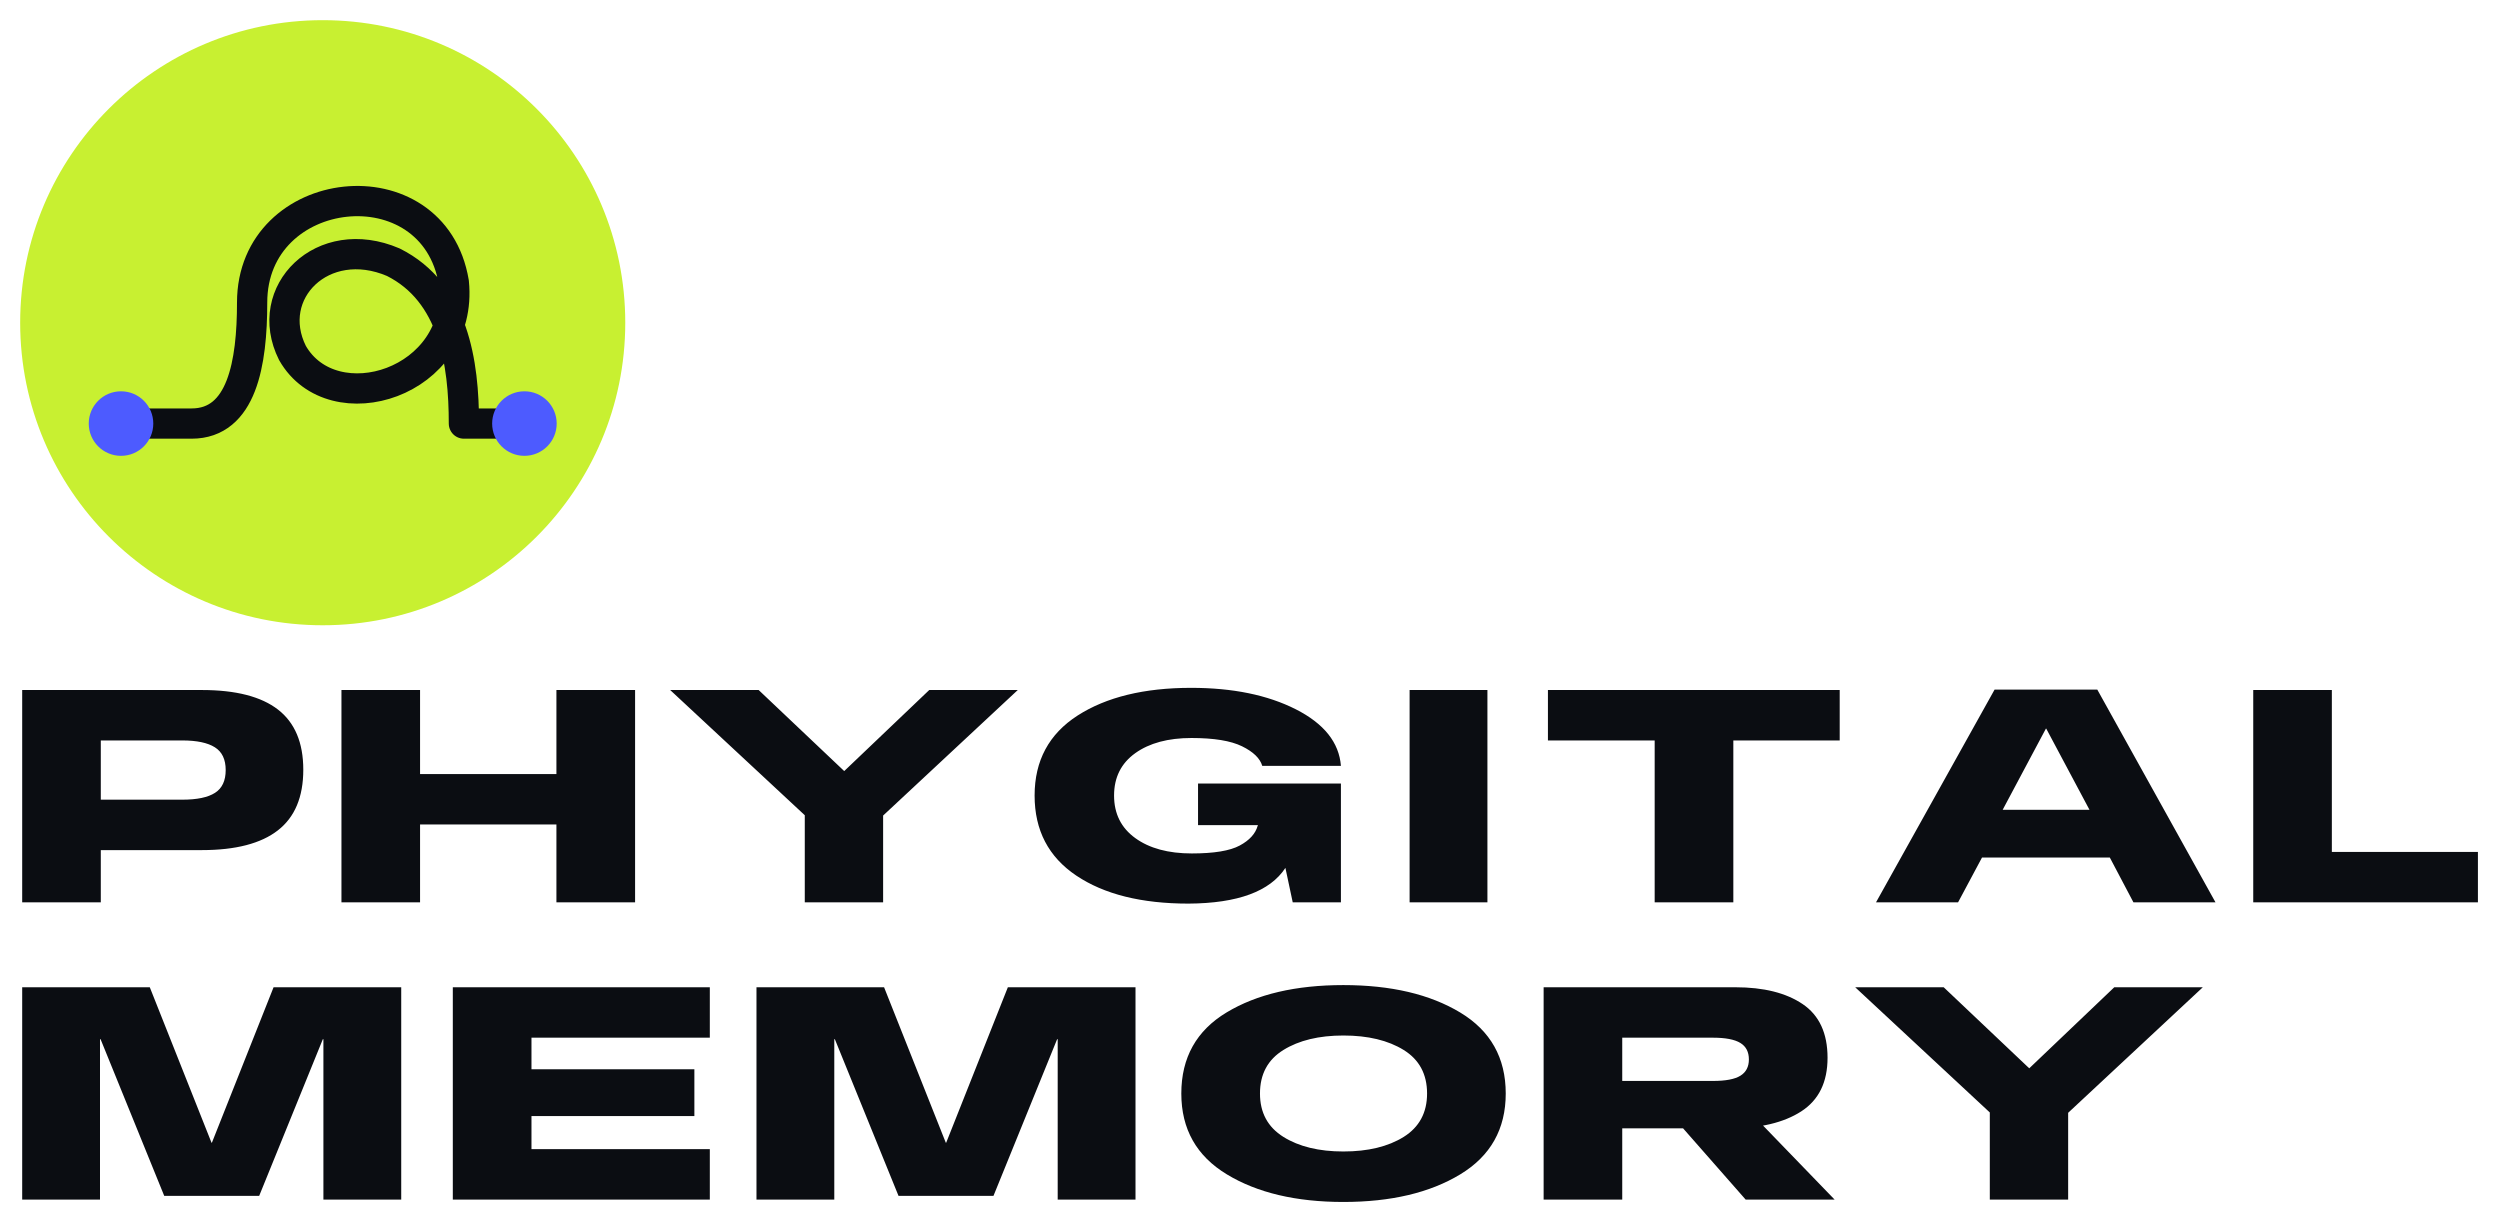
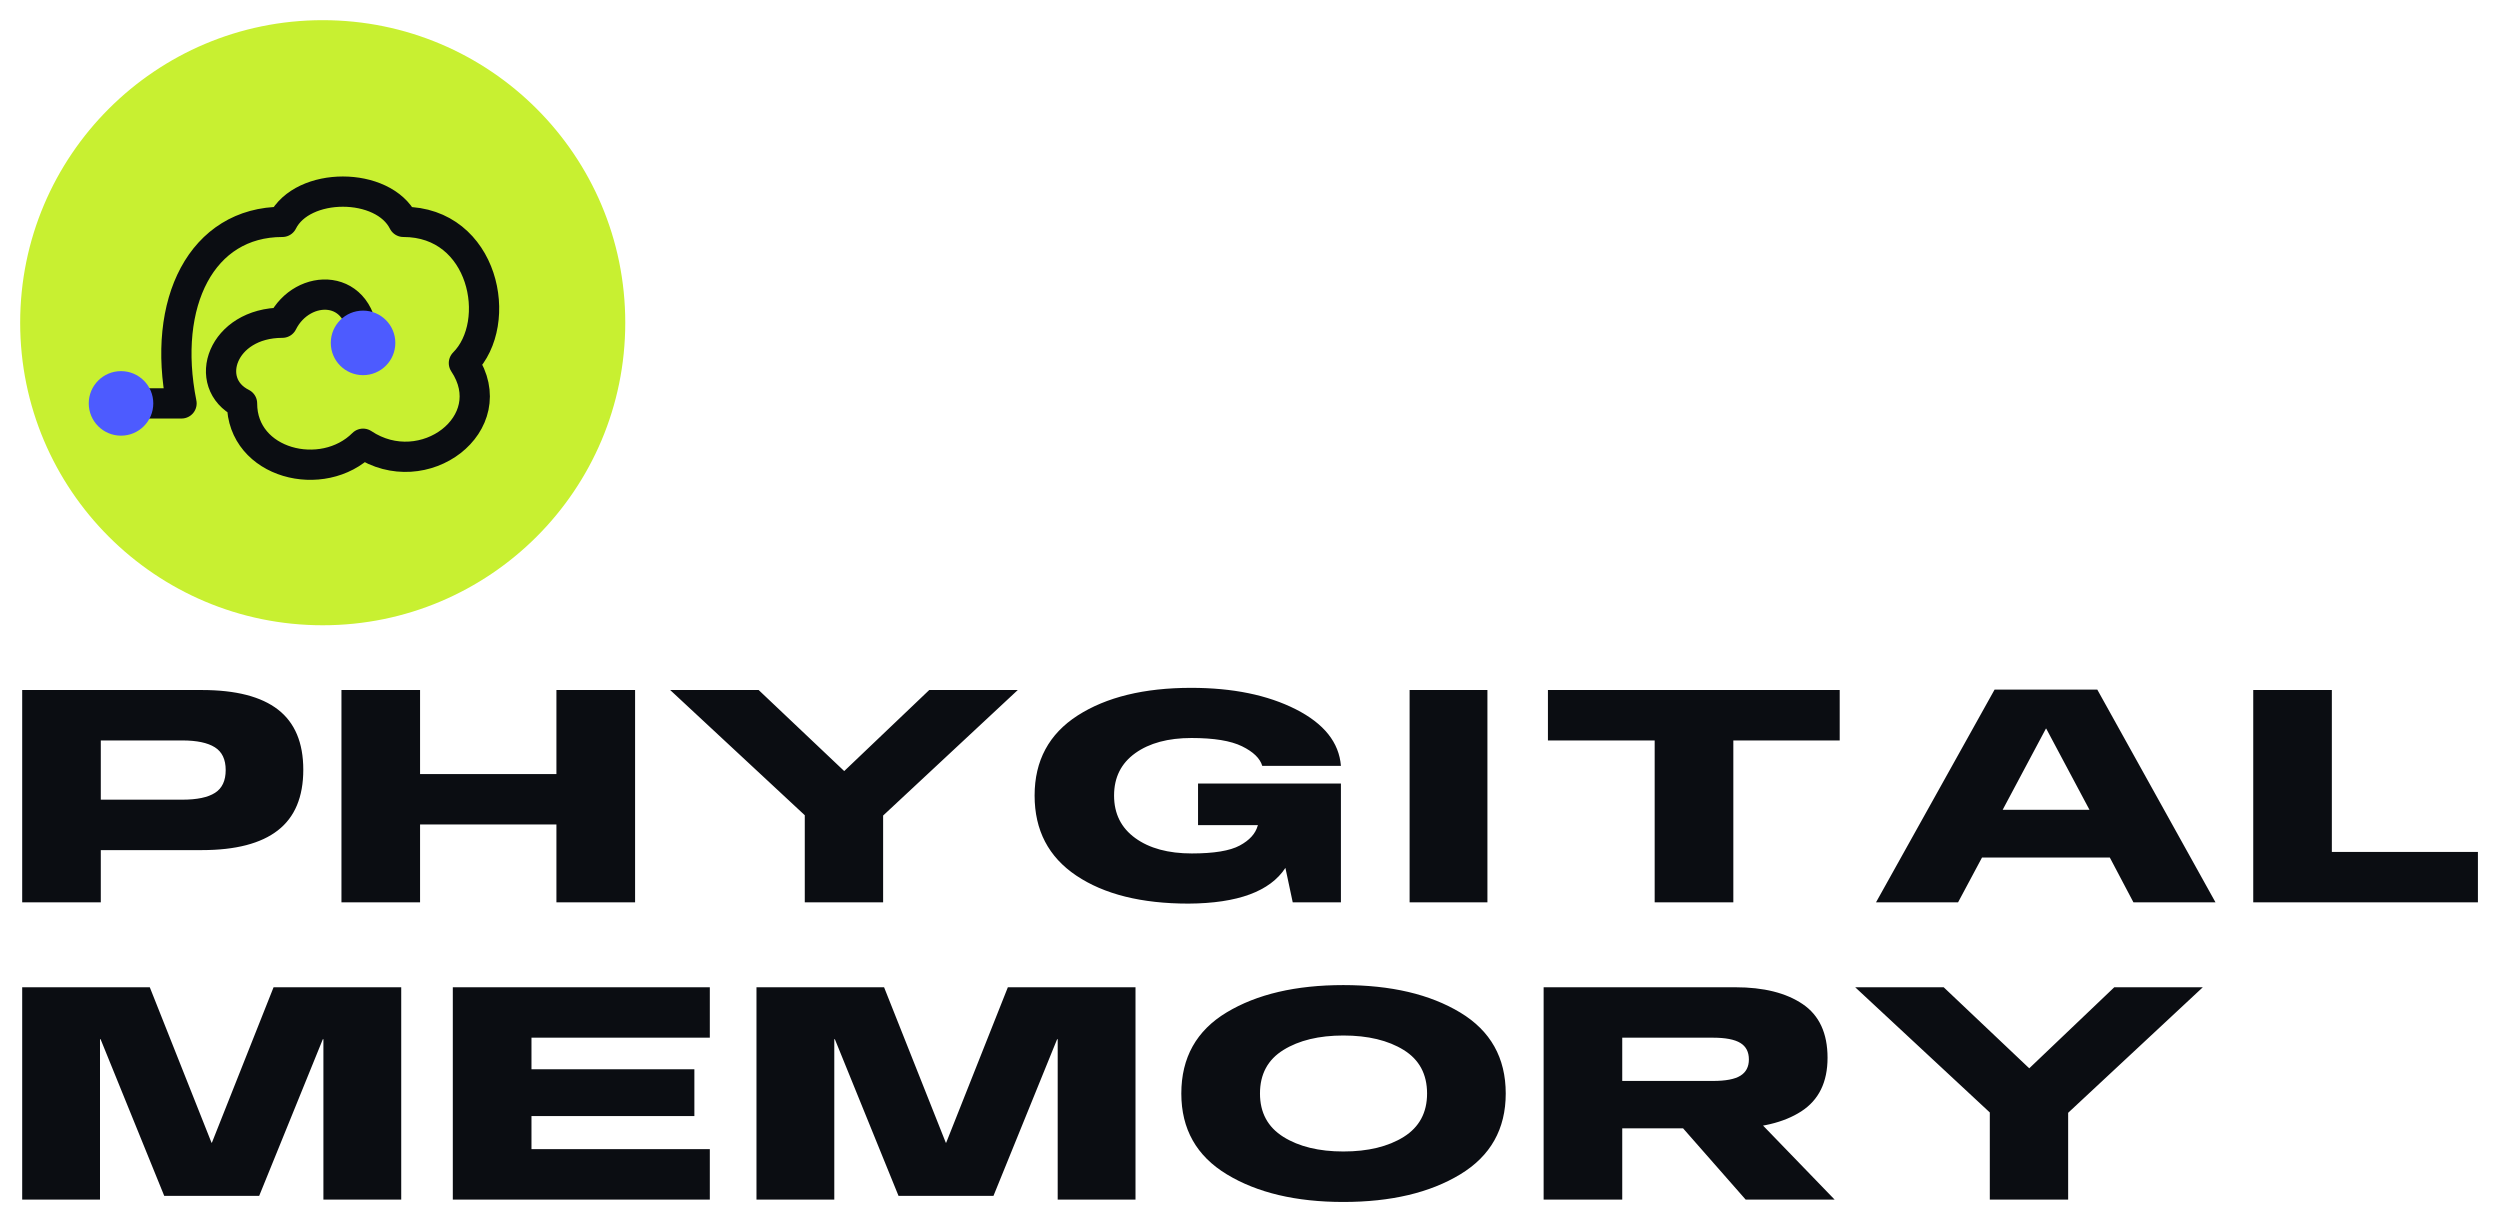
<svg xmlns="http://www.w3.org/2000/svg" viewBox="0 0 471 228" width="942" height="456">
  <g transform="scale(1.9)">
    <circle cx="32" cy="32" r="30" fill="#C8F031" />
-     <path d="M12 42 H19 C24 42 25 36 25 30 C25 18 43 16 45 28 C46 38 33 42 29 35 C26 29 32 23 39 26 C45 29 46 36 46 42 H52" fill="none" stroke="#0B0D12" stroke-width="3" stroke-linecap="round" stroke-linejoin="round" />
-     <circle cx="12" cy="42" r="3.2" fill="#4D5BFF" />
-     <circle cx="52" cy="42" r="3.2" fill="#4D5BFF" />
+     <path d="M12 40 H18 C16 30 20 22 28 22 C30 18 38 18 40 22 C48 22 50 32 46 36 C50 42 42 48 36 44 C32 48 24 46 24 40 C20 38 22 32 28 32 C30 28 36 28 36 34" fill="none" stroke="#0B0D12" stroke-width="3" stroke-linecap="round" stroke-linejoin="round" />
+     <circle cx="12" cy="40" r="3.2" fill="#4D5BFF" />
+     <circle cx="36" cy="34" r="3.2" fill="#4D5BFF" />
  </g>
  <path d="M4.18 170H18.99V160.16H38.03Q47.57 160.16 52.35 156.44Q57.14 152.72 57.14 145.02Q57.14 137.38 52.38 133.69Q47.62 130 38.03 130H4.18ZM18.99 150.66V139.5H34.34Q38.44 139.5 40.48 140.79Q42.52 142.07 42.52 145.08Q42.52 148.09 40.51 149.37Q38.5 150.66 34.34 150.66ZM64.33 170H79.14V155.33H104.83V170H119.65V130H104.83V145.83H79.14V130H64.33ZM151.62 170H166.38V153.65L191.75 130H175.07L159.05 145.27H159.05L142.93 130H126.26L151.62 153.59ZM223.91 170.24Q237.82 170.16 242.17 163.51L243.55 170H252.63V147.62H225.71V155.46H237L236.95 155.57Q236.32 157.82 233.56 159.3Q230.8 160.79 224.54 160.79Q217.88 160.79 213.89 157.9Q209.89 155.01 209.89 149.88Q209.89 144.75 213.89 141.89Q217.88 139.04 224.48 139.04Q230.82 139.04 234 140.6Q237.18 142.16 237.81 144.29H252.63Q252.11 137.68 244.13 133.63Q236.15 129.59 224.42 129.59Q211.15 129.59 203.03 134.8Q194.92 140.02 194.92 149.88Q194.92 159.69 202.77 164.96Q210.63 170.24 223.91 170.24ZM265.57 170H280.23V130H265.57ZM311.74 170H326.56V139.5H346.6V130H291.63V139.5H311.74ZM353.44 170H368.9L373.41 161.56H397.49L401.94 170H417.4L395.13 129.92H375.78ZM377.3 152.57 385.45 137.27H385.51L393.66 152.57ZM424.51 170H466.84V160.5H439.32V130H424.51ZM4.18 226H18.84V195.79H18.95L30.94 225.3H48.83L60.82 195.79H60.93V226H75.59V186H51.54L39.92 215.29H39.85L28.22 186H4.18ZM85.31 226H133.73V216.5H100.13V210.27H130.82V201.45H100.13V195.5H133.73V186H85.31ZM142.52 226H157.18V195.79H157.29L169.28 225.3H187.17L199.16 195.79H199.27V226H213.93V186H189.88L178.26 215.29H178.19L166.56 186H142.52ZM253.09 226.45Q266.53 226.45 275.11 221.25Q283.68 216.06 283.68 206.02Q283.68 195.93 275.11 190.76Q266.53 185.59 253.09 185.59Q239.65 185.59 231.11 190.73Q222.56 195.87 222.56 206.02Q222.56 216.06 231.14 221.25Q239.71 226.45 253.09 226.45ZM253.09 216.94Q246.19 216.94 241.79 214.19Q237.38 211.43 237.38 206.02Q237.38 200.55 241.79 197.82Q246.19 195.09 253.09 195.09Q260.05 195.09 264.46 197.82Q268.86 200.55 268.86 206.02Q268.86 211.43 264.46 214.19Q260.05 216.94 253.09 216.94ZM290.82 226H305.63V212.58H325.9Q334.41 212.58 339.36 209.38Q344.31 206.18 344.31 199.29Q344.31 192.34 339.62 189.17Q334.93 186 326.94 186H290.82ZM328.88 226H345.64L327.44 207.18H312.35ZM305.63 203.65V195.5H322.72Q326.26 195.5 327.88 196.49Q329.49 197.47 329.49 199.6Q329.49 201.67 327.9 202.66Q326.32 203.65 322.72 203.65ZM374.88 226H389.64V209.65L415.01 186H398.33L382.31 201.27H382.31L366.19 186H349.52L374.88 209.59Z" fill="#0B0D12" />
</svg>
